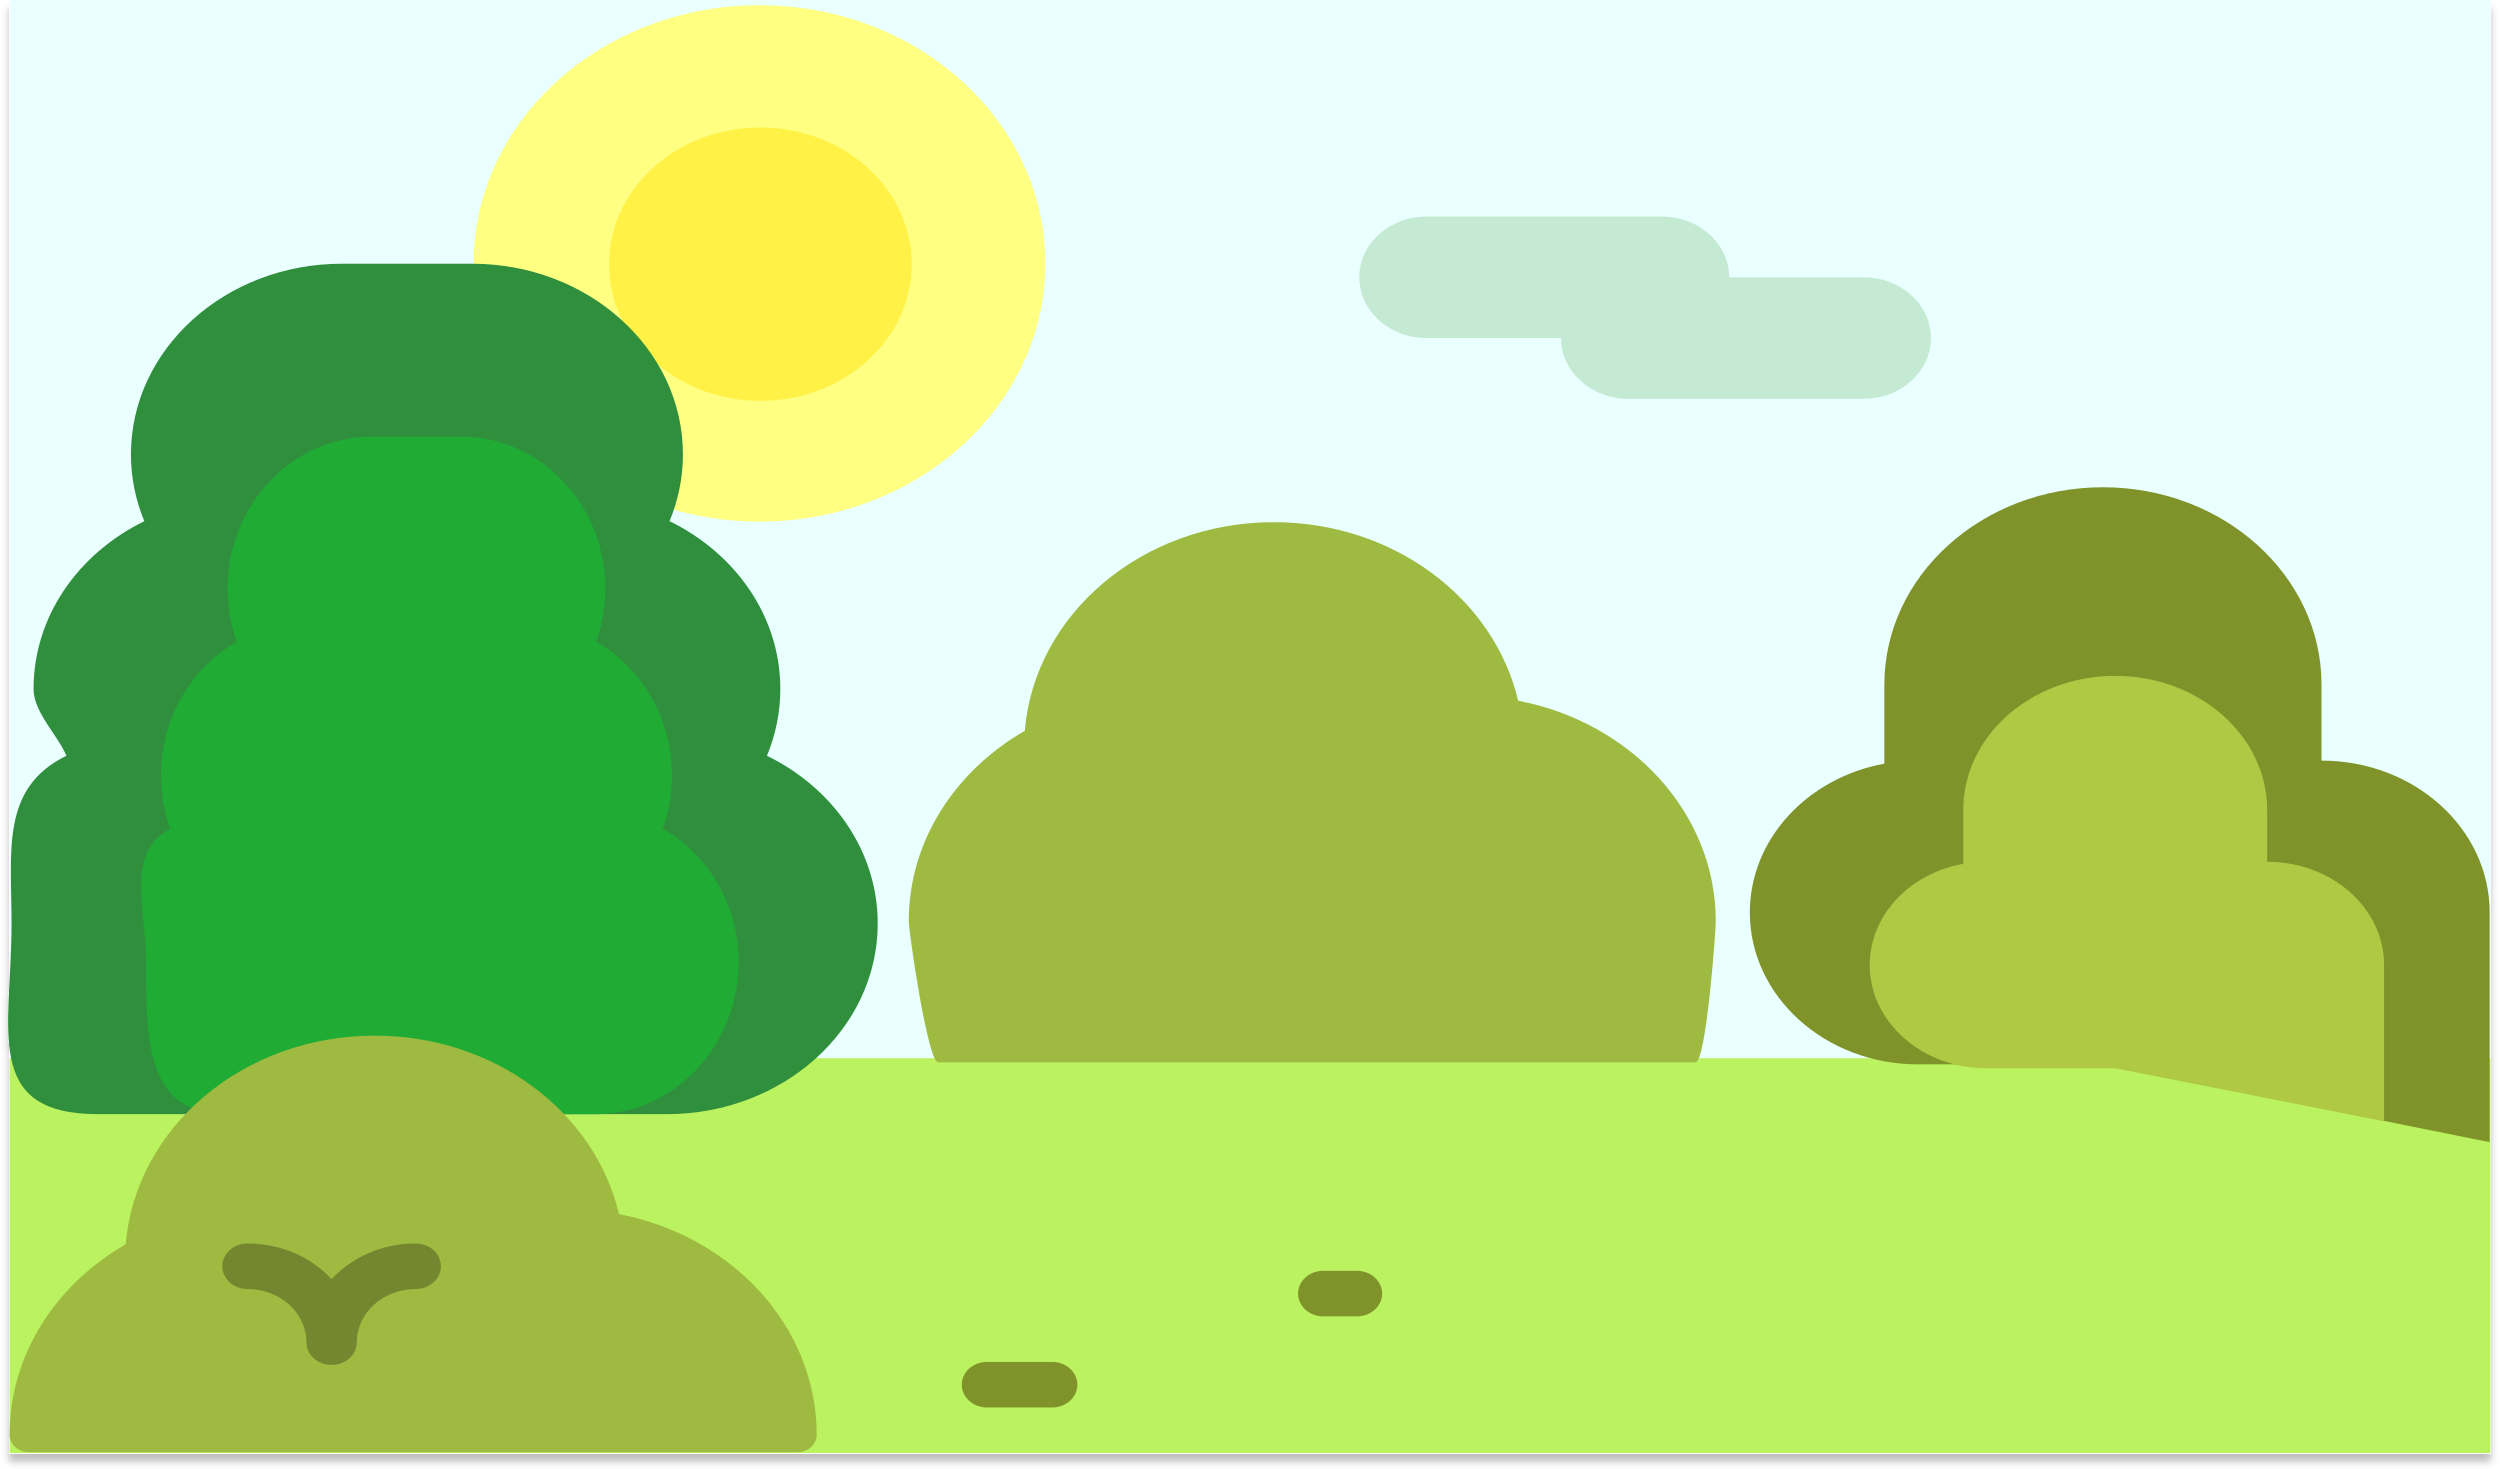
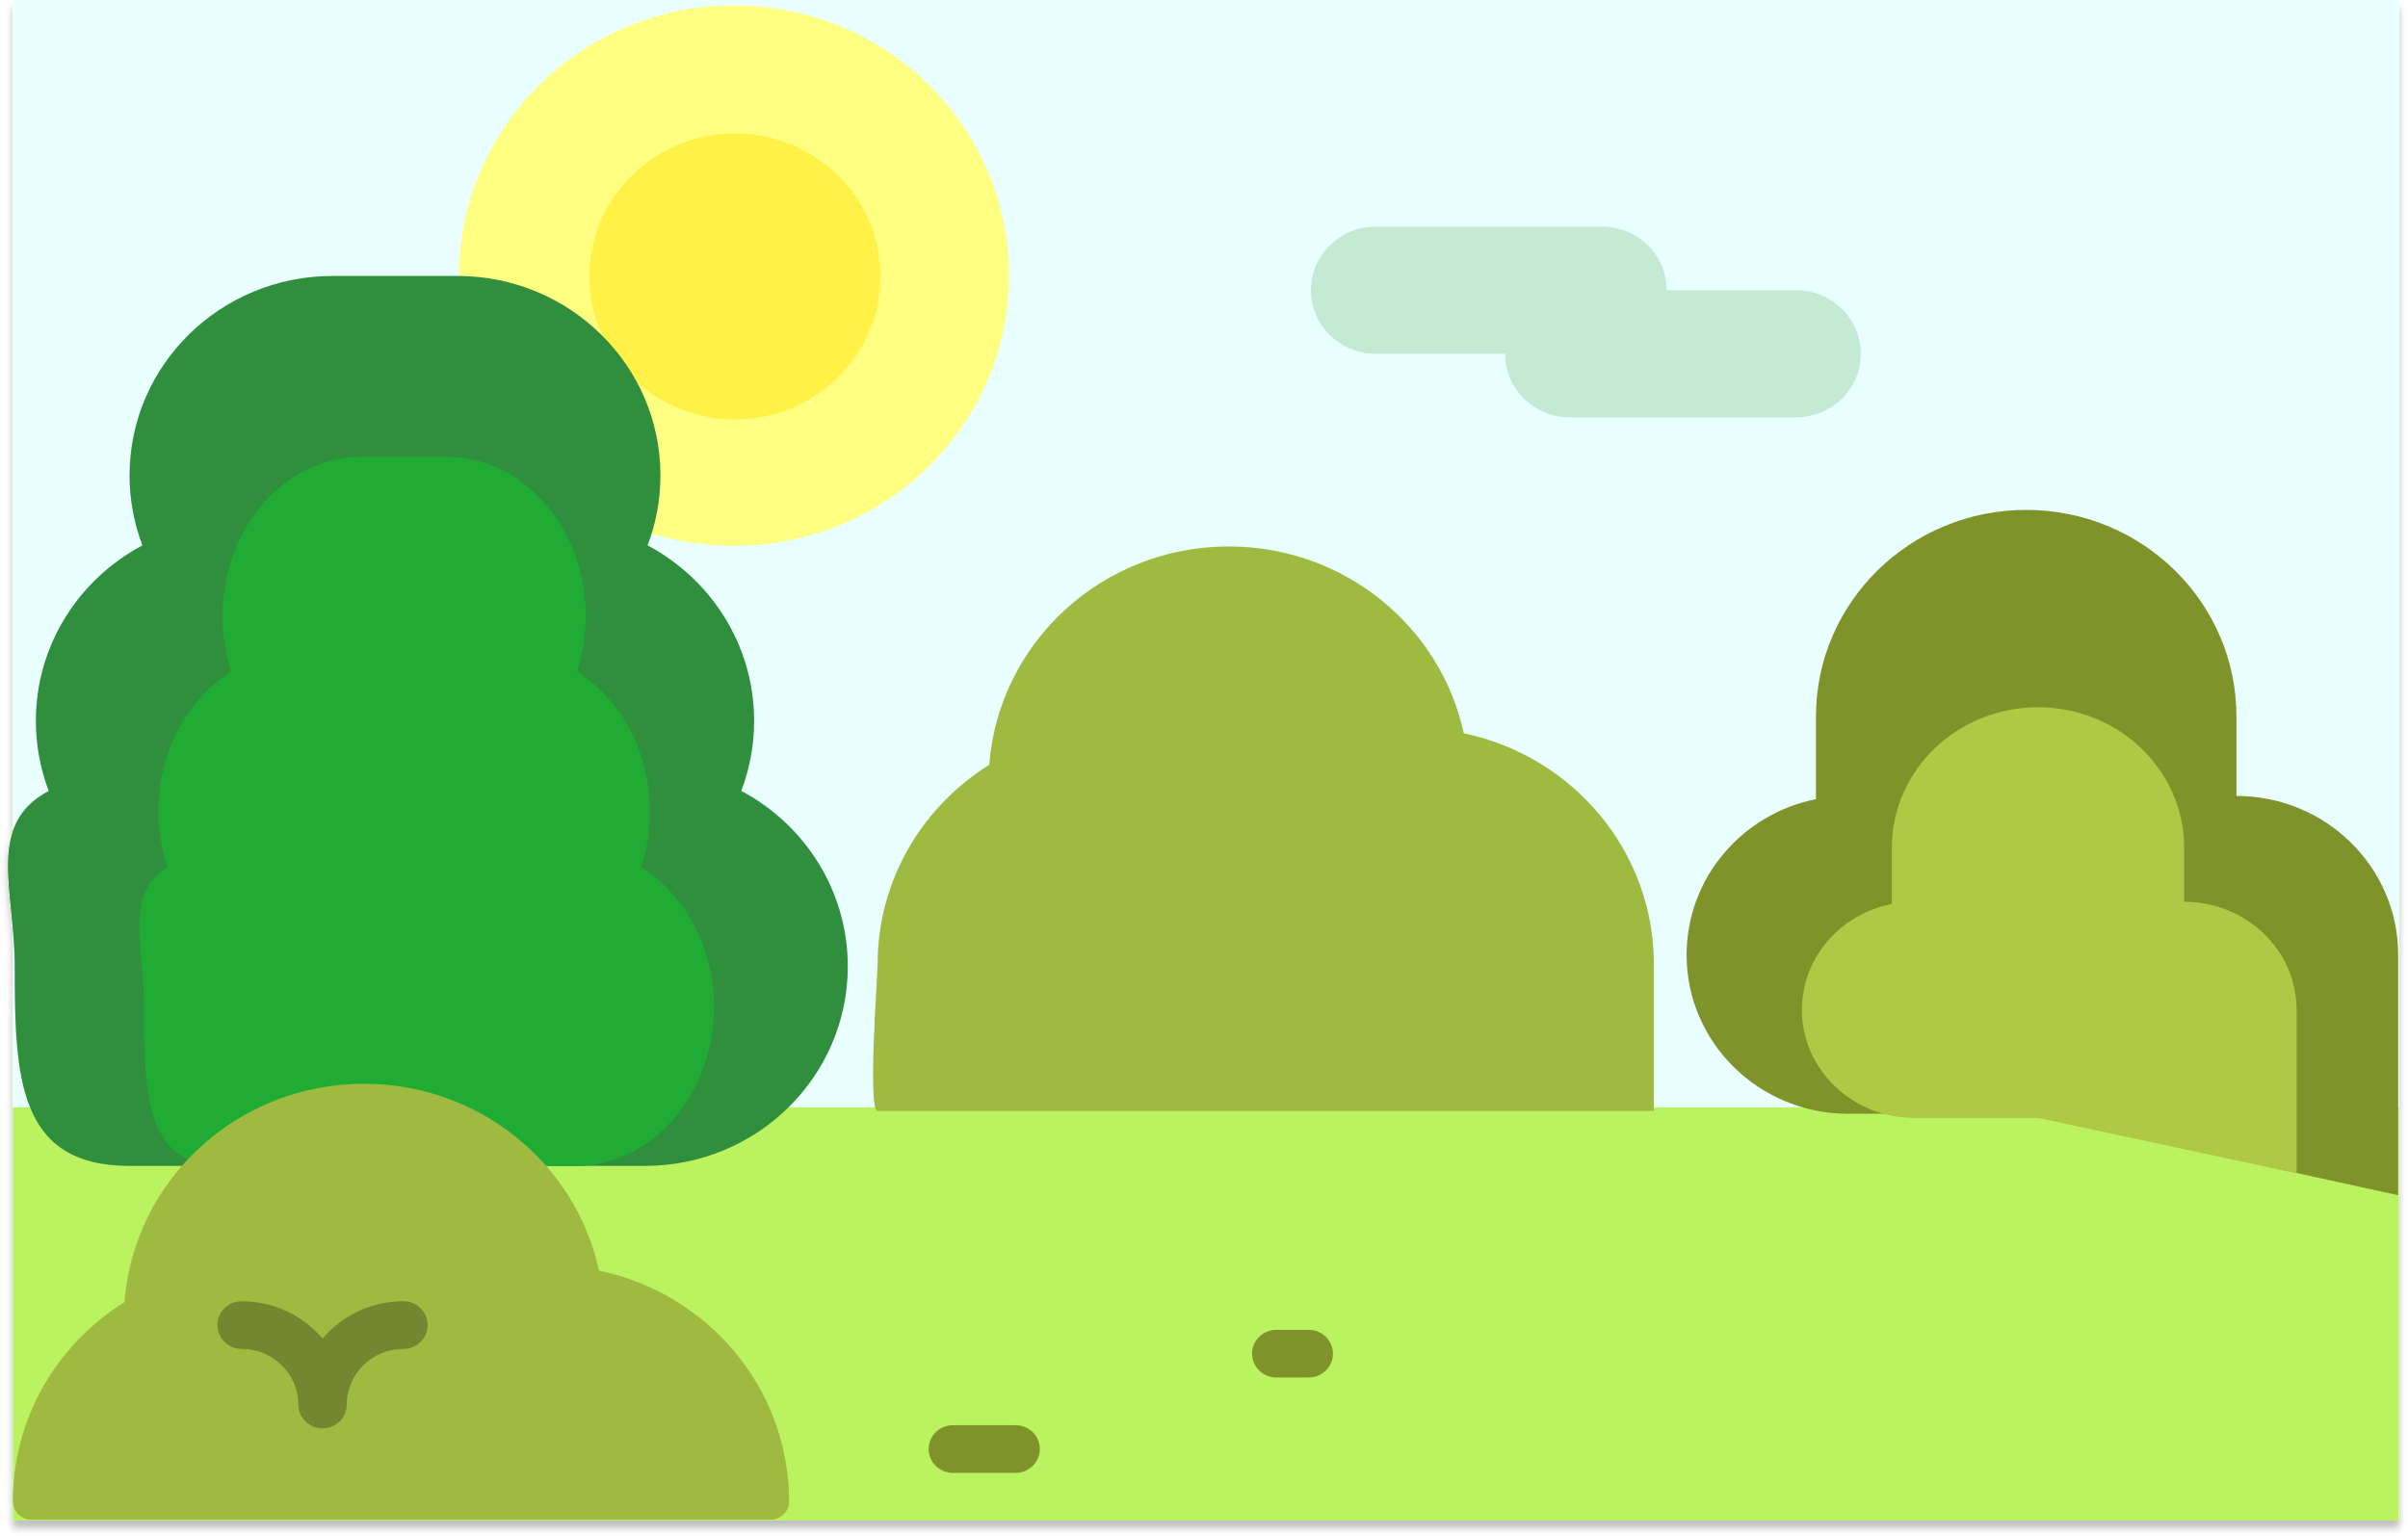
- <svg xmlns="http://www.w3.org/2000/svg" width="1299" height="763" viewBox="0 0 1299 763" fill="none">
-   <g filter="url(#filter0_d_294_2814)">
-     <rect x="-0.5" y="0.5" width="1285" height="754" transform="matrix(-1 0 0 1 1290 0)" stroke="#FFEEEE" shape-rendering="crispEdges" />
-     <path d="M1294.01 751.37H5L5 0H1294.01C1294.01 0 1294.01 83.601 1294.01 118.445V751.37Z" fill="#EAFFFF" />
-     <path d="M1003.31 175.652C1003.31 193.085 987.666 207.215 968.365 207.215H846.055C826.754 207.215 811.109 193.085 811.109 175.652H741.218C721.917 175.652 706.272 161.521 706.272 144.088C706.272 126.655 721.917 112.524 741.218 112.524H863.527C882.828 112.524 898.473 126.655 898.473 144.088H968.365C987.666 144.088 1003.31 158.219 1003.31 175.652Z" fill="#C5EAD4" />
-     <path d="M543.162 136.868C543.162 210.954 476.668 271.013 394.643 271.013C312.618 271.013 246.125 210.953 246.125 136.868C246.125 62.783 312.62 2.722 394.645 2.722C476.669 2.722 543.162 62.782 543.162 136.868Z" fill="#FFFF81" />
-     <path d="M473.709 137.262C473.709 176.484 438.507 208.28 395.081 208.28C351.655 208.28 316.453 176.485 316.453 137.262C316.453 98.039 351.655 66.244 395.081 66.244C438.507 66.244 473.709 98.039 473.709 137.262Z" fill="#FFF145" />
-     <path d="M1294 755C1294 755 1268.91 755 1237.96 755H5L5 549.837H1294V755Z" fill="#BBF260" />
-     <path d="M456.062 479.871C456.062 534.571 406.968 578.916 346.404 578.916H51C-9.562 578.916 6.005 534.573 6.005 479.871C6.005 442.201 0.223 409.448 34.5 392.701C30.017 381.893 17.433 370.194 17.433 357.97C17.433 320.301 40.717 287.547 74.994 270.801C70.51 259.992 68.044 248.293 68.044 236.069C68.044 181.368 117.14 137.025 177.703 137.025H245.185C305.747 137.025 354.842 181.368 354.842 236.069C354.842 248.293 352.376 259.992 347.892 270.801C382.169 287.549 405.453 320.302 405.453 357.97C405.453 370.194 402.987 381.893 398.503 392.701C432.777 409.447 456.062 442.203 456.062 479.871Z" fill="#2F8F3D" />
-     <path d="M1293.62 474.124V593.474L1092.68 553.032H996.583C948.332 553.032 909.219 517.703 909.219 474.124C909.219 435.95 939.234 404.108 979.11 396.796V355.761C979.11 299.107 1029.96 253.179 1092.68 253.179C1155.41 253.179 1206.26 299.106 1206.26 355.761V395.215C1254.5 395.214 1293.62 430.545 1293.62 474.124Z" fill="#7F932A" />
-     <path d="M718.154 672.145C718.154 678.682 712.286 683.982 705.049 683.982H687.577C680.34 683.982 674.472 678.682 674.472 672.145C674.472 665.609 680.34 660.309 687.577 660.309H705.049C712.286 660.309 718.154 665.609 718.154 672.145ZM546.701 707.655H512.847C505.611 707.655 499.743 712.955 499.743 719.492C499.743 726.028 505.611 731.328 512.847 731.328H546.701C553.938 731.328 559.806 726.028 559.806 719.492C559.806 712.954 553.939 707.655 546.701 707.655Z" fill="#7F932A" />
-     <path d="M891.527 478.745C891.527 483.726 886.515 552 881 552H727H628H487.5C481.985 552 472.18 483.726 472.18 478.745C472.18 437.094 496.25 400.541 532.491 379.746C537.488 319.122 593.488 271.328 661.885 271.328C724.273 271.328 776.363 311.092 788.829 364.087C847.503 375.346 891.527 422.393 891.527 478.745Z" fill="#9FBA41" />
-     <path d="M1238.76 501.426V582.584L1099.06 555.084H1032.25C998.702 555.084 971.509 531.06 971.509 501.426C971.509 475.468 992.377 453.816 1020.1 448.843V420.939C1020.1 382.415 1055.45 351.184 1099.06 351.184C1142.67 351.184 1178.02 382.414 1178.02 420.939V447.768C1211.56 447.767 1238.76 471.793 1238.76 501.426Z" fill="#B0C944" />
-     <path d="M383.767 500.037C383.767 543.621 350.177 578.954 308.739 578.954H118.285C76.849 578.954 75.838 543.622 75.838 500.037C75.838 470.022 64.96 443.925 88.412 430.581C85.345 421.969 83.657 412.648 83.657 402.908C83.657 372.894 99.588 346.797 123.04 333.453C119.973 324.841 118.285 315.519 118.285 305.78C118.285 262.195 151.877 226.863 193.314 226.863H239.485C280.922 226.863 314.512 262.195 314.512 305.78C314.512 315.519 312.825 324.841 309.757 333.453C333.21 346.798 349.14 372.895 349.14 402.908C349.14 412.648 347.453 421.969 344.385 430.581C367.836 443.924 383.767 470.023 383.767 500.037Z" fill="#1FAB34" />
-     <path d="M424.347 745.536C424.347 750.517 419.878 754.553 414.363 754.553H264.597H164.752H14.984C9.469 754.553 5 750.517 5 745.536C5 703.885 29.07 667.332 65.311 646.537C70.308 585.913 126.308 538.119 194.705 538.119C257.093 538.119 309.183 577.882 321.649 630.878C380.323 642.137 424.347 689.184 424.347 745.536Z" fill="#9FBA41" />
-     <path d="M229.089 657.942C229.089 664.479 223.221 669.779 215.984 669.779C199.124 669.779 185.407 682.168 185.407 697.397C185.407 703.933 179.539 709.233 172.302 709.233C165.066 709.233 159.198 703.933 159.198 697.397C159.198 682.168 145.48 669.779 128.621 669.779C121.384 669.779 115.516 664.479 115.516 657.942C115.516 651.406 121.384 646.106 128.621 646.106C146.165 646.106 161.879 653.331 172.302 664.657C182.726 653.331 198.44 646.106 215.984 646.106C223.223 646.107 229.089 651.406 229.089 657.942Z" fill="#748730" />
+ <svg xmlns="http://www.w3.org/2000/svg" width="1311" height="836" viewBox="0 0 1311 836" fill="none">
+   <g filter="url(#filter0_d_294_3018)">
+     <path d="M1306.04 824.019H7L7 0H1306.04C1306.04 0 1306.04 91.684 1306.04 129.897V824.019Z" fill="#EAFFFF" />
+     <path d="M1013.07 192.635C1013.07 211.754 997.307 227.251 977.856 227.251H854.595C835.144 227.251 819.378 211.754 819.378 192.635H748.943C729.492 192.635 713.725 177.138 713.725 158.019C713.725 138.901 729.492 123.404 748.943 123.404H872.203C891.655 123.404 907.421 138.901 907.421 158.019H977.856C997.307 158.019 1013.07 173.516 1013.07 192.635Z" fill="#C5EAD4" />
+     <path d="M549.347 150.101C549.347 231.351 482.336 297.217 399.673 297.217C317.01 297.217 250 231.35 250 150.101C250 68.853 317.012 2.986 399.674 2.986C482.337 2.986 549.347 68.852 549.347 150.101Z" fill="#FFFF81" />
+     <path d="M479.353 150.534C479.353 193.548 443.878 228.418 400.114 228.418C356.35 228.418 320.875 193.549 320.875 150.534C320.875 107.518 356.35 72.649 400.114 72.649C443.878 72.649 479.353 107.518 479.353 150.534Z" fill="#FFF145" />
+     <path d="M1306.02 828C1306.02 828 1280.74 828 1249.54 828H7L7 603H1306.02V828Z" fill="#BBF260" />
+     <path d="M461.57 526.269C461.57 586.258 412.093 634.891 351.059 634.891H70.534C9.501 634.891 8.013 586.26 8.013 526.269C8.013 484.957 -8.01 449.037 26.533 430.671C22.015 418.817 19.53 405.987 19.53 392.582C19.53 351.27 42.994 315.35 77.538 296.984C73.02 285.13 70.534 272.3 70.534 258.895C70.534 198.905 120.012 150.274 181.046 150.274H249.052C310.086 150.274 359.562 198.905 359.562 258.895C359.562 272.3 357.077 285.13 352.558 296.984C387.102 315.352 410.567 351.272 410.567 392.582C410.567 405.987 408.081 418.817 403.563 430.671C438.104 449.035 461.57 484.959 461.57 526.269Z" fill="#2F8F3D" />
+     <path d="M1305.64 519.966V650.856L1103.14 606.504H1006.29C957.668 606.504 918.25 567.759 918.25 519.966C918.25 478.101 948.498 443.181 988.685 435.162V390.159C988.685 328.028 1039.93 277.659 1103.14 277.659C1166.35 277.659 1217.6 328.026 1217.6 390.159V433.428C1266.22 433.427 1305.64 472.174 1305.64 519.966Z" fill="#7F932A" />
+     <path d="M725.699 737.134C725.699 744.303 719.786 750.115 712.493 750.115H694.885C687.591 750.115 681.678 744.303 681.678 737.134C681.678 729.966 687.591 724.153 694.885 724.153H712.493C719.786 724.153 725.699 729.966 725.699 737.134ZM552.913 776.077H518.797C511.503 776.077 505.59 781.89 505.59 789.058C505.59 796.227 511.503 802.039 518.797 802.039H552.913C560.206 802.039 566.12 796.227 566.12 789.058C566.12 781.888 560.208 776.077 552.913 776.077Z" fill="#7F932A" />
+     <path d="M900.421 525.034C900.421 530.497 900.421 639.076 900.421 569V605H746.708H639.883H477.813C472.255 605 477.813 530.497 477.813 525.034C477.813 479.356 502.07 439.269 538.593 416.463C543.629 349.978 600.064 297.562 668.993 297.562C731.867 297.562 784.361 341.171 796.924 399.29C856.054 411.638 900.421 463.234 900.421 525.034Z" fill="#9FBA41" />
+     <path d="M1250.35 549.909V638.913L1109.57 608.755H1042.24C1008.43 608.755 981.025 582.408 981.025 549.909C981.025 521.44 1002.05 497.695 1029.99 492.242V461.64C1029.99 419.391 1065.62 385.139 1109.57 385.139C1153.51 385.139 1189.14 419.389 1189.14 461.64V491.063C1222.94 491.062 1250.35 517.41 1250.35 549.909Z" fill="#B0C944" />
+     <path d="M388.713 548.384C388.713 596.183 354.861 634.933 313.101 634.933H121.166C79.407 634.933 78.389 596.185 78.389 548.384C78.389 515.468 67.426 486.848 91.061 472.214C87.969 462.769 86.269 452.546 86.269 441.865C86.269 408.949 102.324 380.328 125.958 365.694C122.867 356.249 121.166 346.027 121.166 335.345C121.166 287.546 155.019 248.798 196.778 248.798H243.308C285.067 248.798 318.919 287.546 318.919 335.345C318.919 346.027 317.218 356.249 314.127 365.694C337.762 380.329 353.816 408.95 353.816 441.865C353.816 452.546 352.116 462.769 349.024 472.214C372.657 486.846 388.713 515.469 388.713 548.384Z" fill="#1FAB34" />
+     <path d="M429.608 817.62C429.608 823.083 425.104 827.51 419.546 827.51H268.616H167.994H17.062C11.504 827.51 7 823.083 7 817.62C7 771.943 31.257 731.855 67.78 709.05C72.816 642.565 129.251 590.149 198.181 590.149C261.054 590.149 313.549 633.757 326.112 691.876C385.242 704.224 429.608 755.821 429.608 817.62Z" fill="#9FBA41" />
+     <path d="M232.832 721.558C232.832 728.726 226.918 734.539 219.625 734.539C202.634 734.539 188.81 748.126 188.81 764.827C188.81 771.996 182.897 777.808 175.603 777.808C168.31 777.808 162.397 771.996 162.397 764.827C162.397 748.126 148.573 734.539 131.582 734.539C124.289 734.539 118.375 728.726 118.375 721.558C118.375 714.389 124.289 708.577 131.582 708.577C149.263 708.577 165.099 716.501 175.603 728.922C186.108 716.501 201.944 708.577 219.625 708.577C226.92 708.578 232.832 714.389 232.832 721.558Z" fill="#748730" />
  </g>
  <defs>
-     <filter id="filter0_d_294_2814" x="0.21" y="0" width="1297.8" height="763" filterUnits="userSpaceOnUse" color-interpolation-filters="sRGB">
+     <filter id="filter0_d_294_3018" x="0.302" y="0" width="1309.74" height="836" filterUnits="userSpaceOnUse" color-interpolation-filters="sRGB">
      <feFlood flood-opacity="0" result="BackgroundImageFix" />
      <feColorMatrix in="SourceAlpha" type="matrix" values="0 0 0 0 0 0 0 0 0 0 0 0 0 0 0 0 0 0 127 0" result="hardAlpha" />
      <feOffset dy="4" />
      <feGaussianBlur stdDeviation="2" />
      <feComposite in2="hardAlpha" operator="out" />
      <feColorMatrix type="matrix" values="0 0 0 0 0 0 0 0 0 0 0 0 0 0 0 0 0 0 0.25 0" />
-       <feBlend mode="normal" in2="BackgroundImageFix" result="effect1_dropShadow_294_2814" />
-       <feBlend mode="normal" in="SourceGraphic" in2="effect1_dropShadow_294_2814" result="shape" />
+       <feBlend mode="normal" in2="BackgroundImageFix" result="effect1_dropShadow_294_3018" />
+       <feBlend mode="normal" in="SourceGraphic" in2="effect1_dropShadow_294_3018" result="shape" />
    </filter>
  </defs>
</svg>
